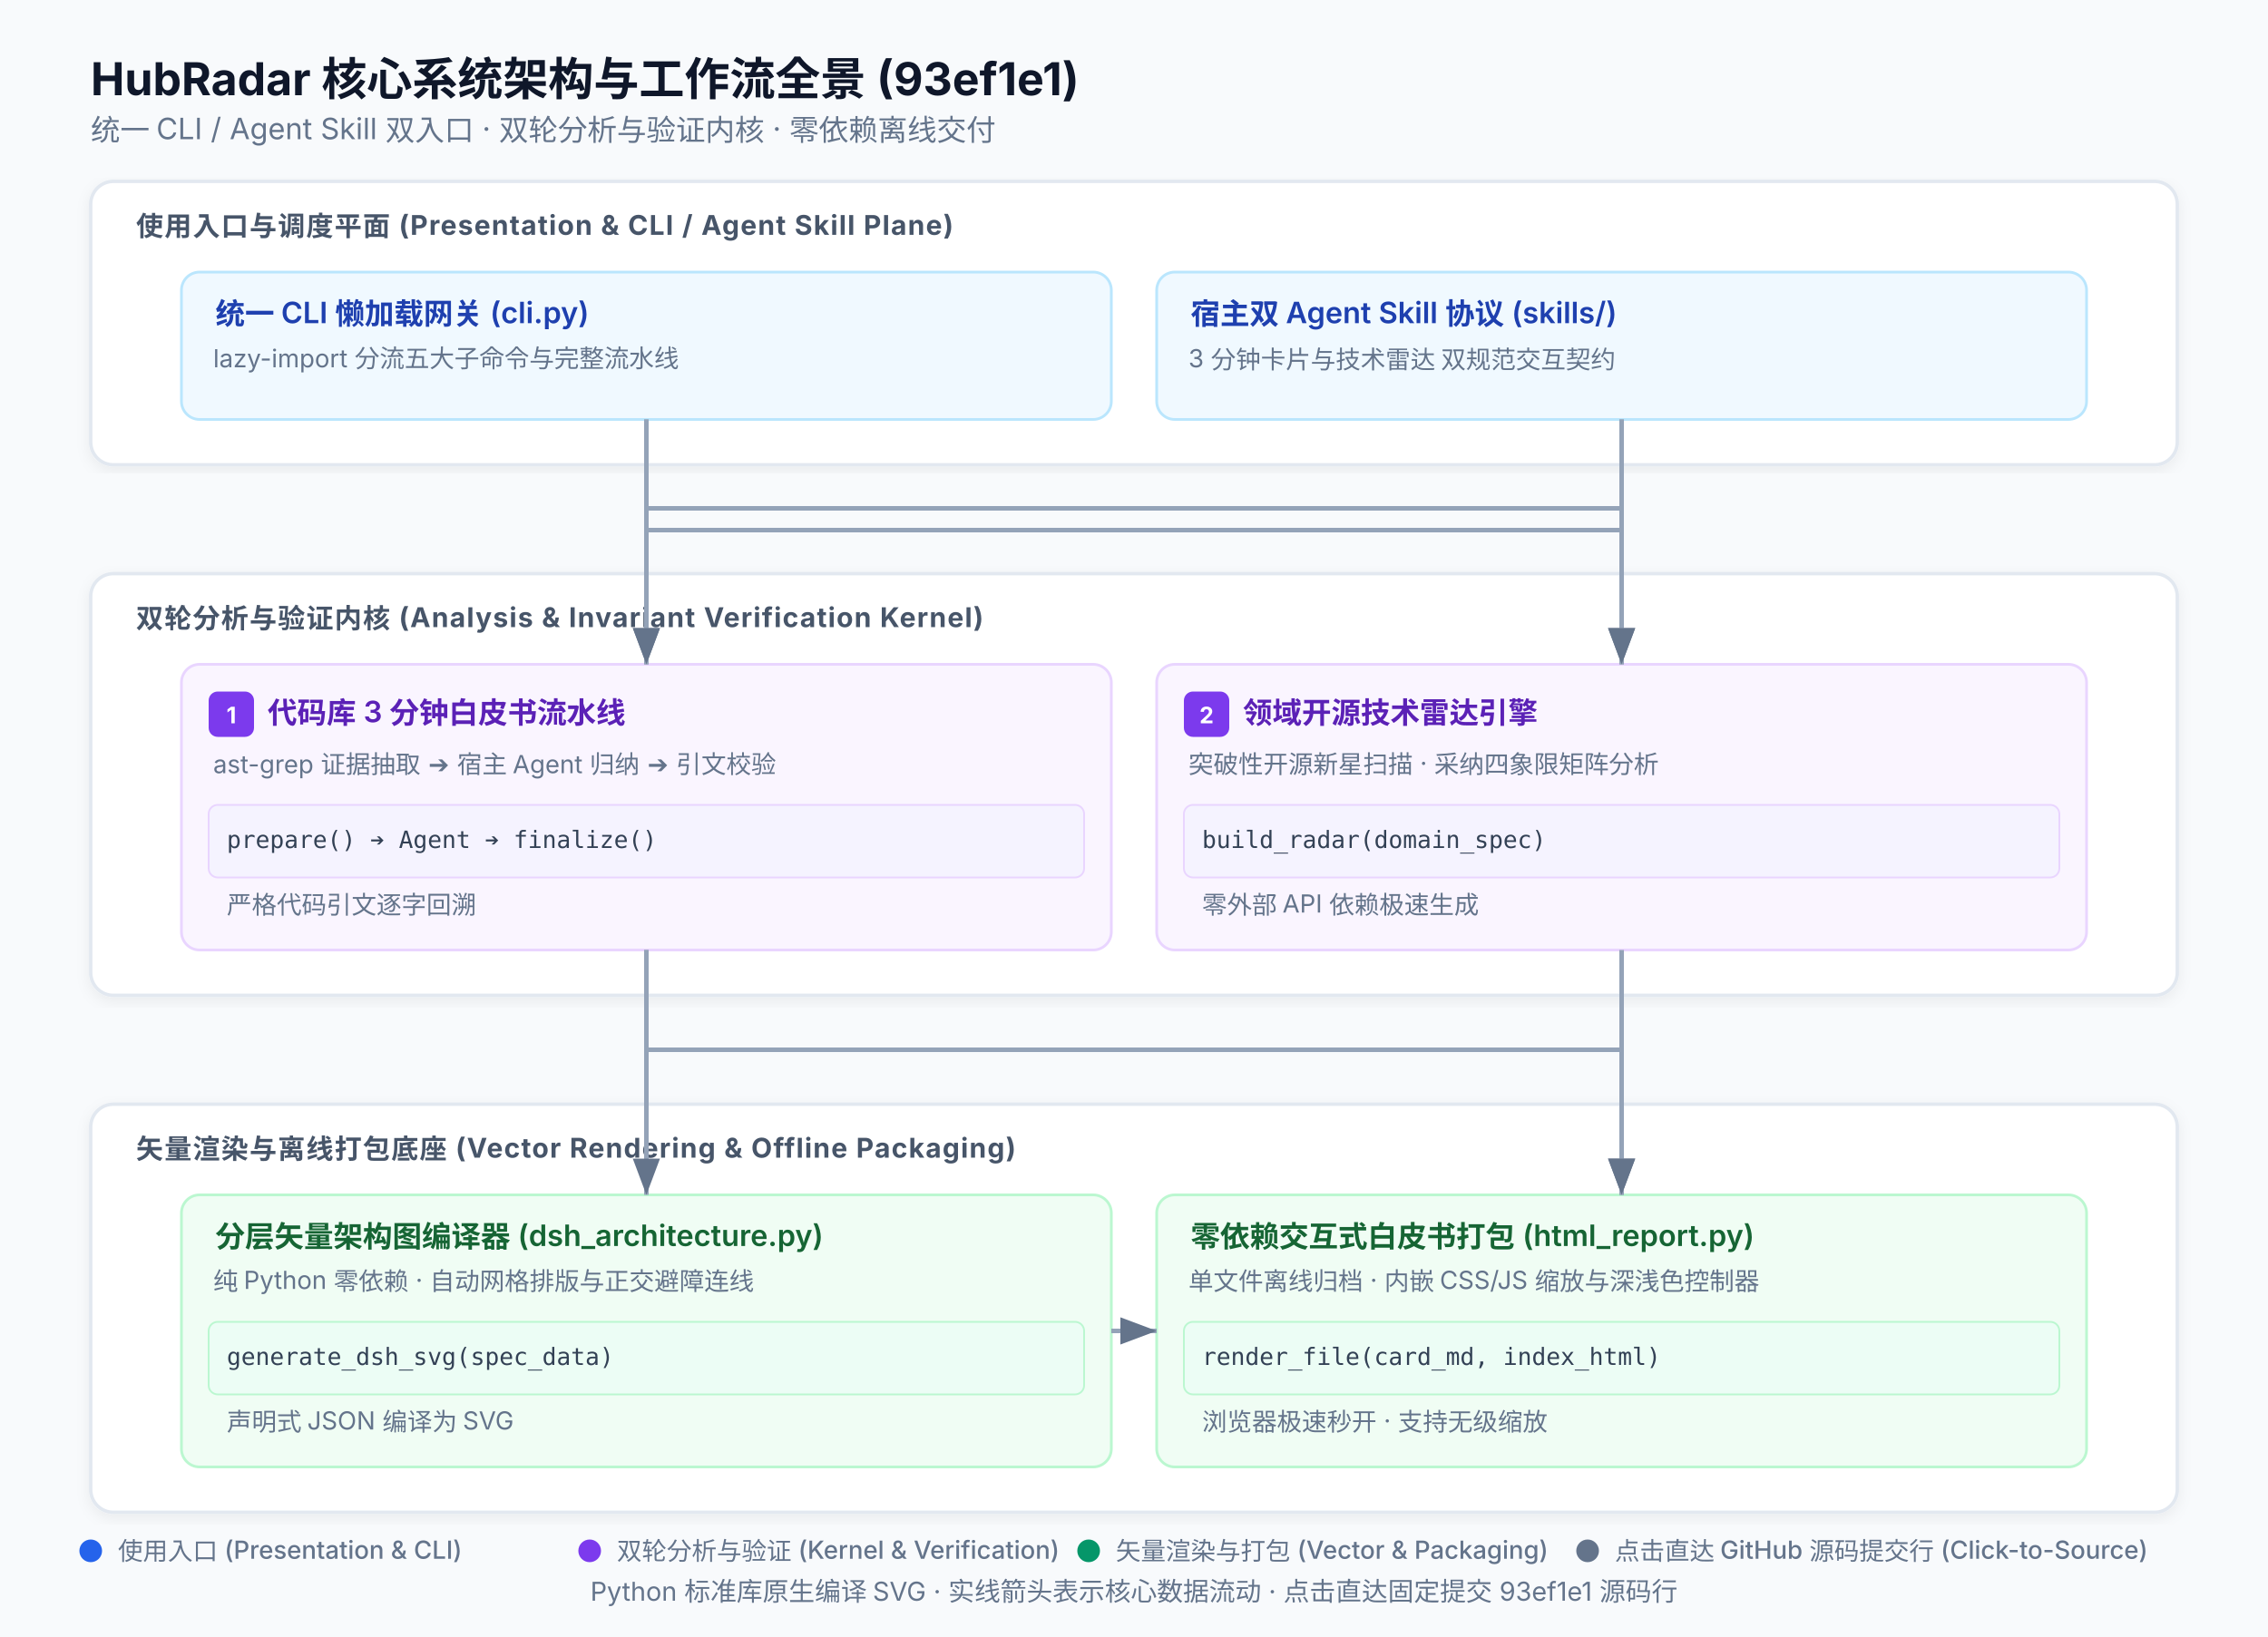
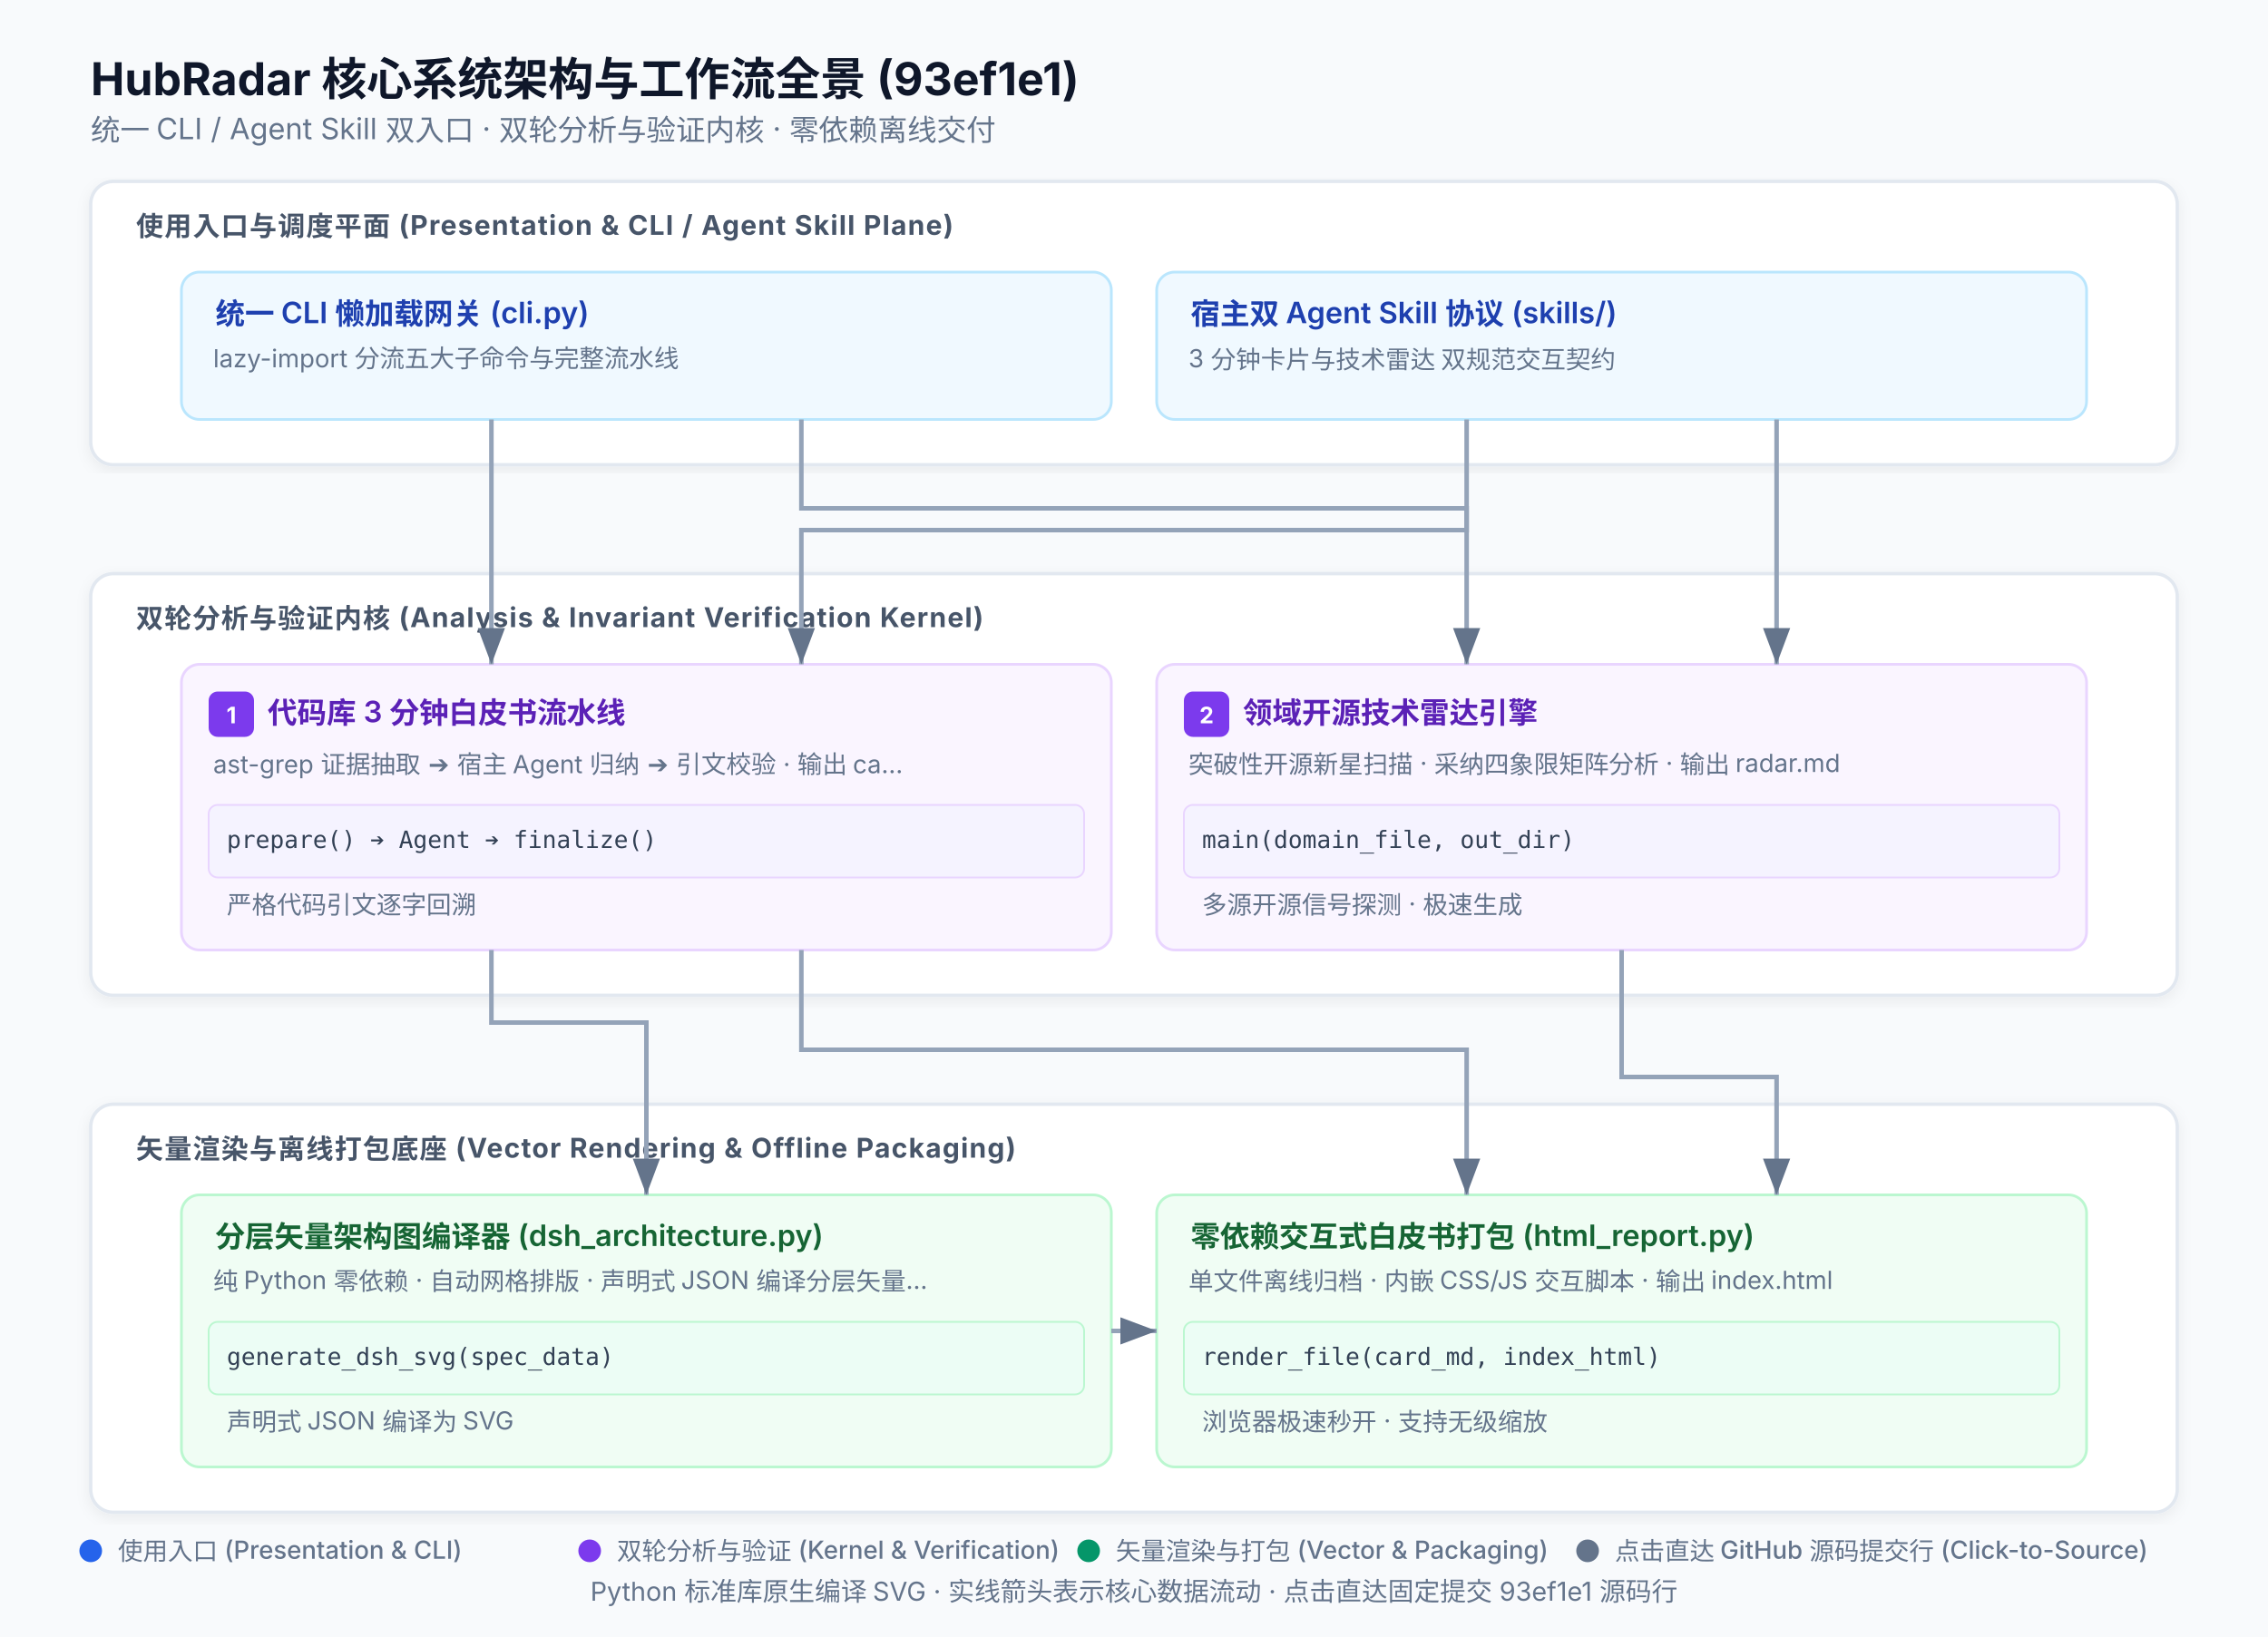
<svg xmlns="http://www.w3.org/2000/svg" viewBox="0 0 1000 722" width="1000" height="722" style="max-width:100%;height:auto;display:block;margin:0 auto;" role="img" aria-label="HubRadar 核心系统架构与工作流全景 (93ef1e1)">
  <defs>
    <marker id="arrow-blue-hubradar" markerWidth="8" markerHeight="6" refX="8" refY="3" orient="auto">
      <polygon points="0 0, 8 3, 0 6" fill="#2563eb" />
    </marker>
    <marker id="arrow-gray-hubradar" markerWidth="8" markerHeight="6" refX="8" refY="3" orient="auto">
      <polygon points="0 0, 8 3, 0 6" fill="#64748b" />
    </marker>
    <marker id="arrow-emerald-hubradar" markerWidth="8" markerHeight="6" refX="8" refY="3" orient="auto">
      <polygon points="0 0, 8 3, 0 6" fill="#059669" />
    </marker>
    <filter id="card-shadow-hubradar" x="-3%" y="-3%" width="106%" height="106%">
      <feDropShadow dx="0" dy="2" stdDeviation="3" flood-opacity="0.06" />
    </filter>
    <filter id="card-hover-shadow-hubradar" x="-5%" y="-5%" width="110%" height="110%">
      <feDropShadow dx="0" dy="4" stdDeviation="6" flood-opacity="0.12" />
    </filter>
  </defs>
  <style>
    text { font-family: -apple-system, BlinkMacSystemFont, "Segoe UI", "PingFang SC", "Hiragino Sans GB", sans-serif; }
    .canvas-bg { fill: var(--surface, #f8fafc); }
    .arch-title { font-size: 20px; font-weight: 700; fill: var(--text, #0f172a); }
    .arch-subtitle { font-size: 13px; font-weight: 400; fill: var(--muted, #64748b); }
    .layer-container { fill: var(--bg, #ffffff); stroke: var(--line, #e2e8f0); }
    .layer-title { font-size: 12px; font-weight: 700; fill: var(--muted, #475569); letter-spacing: 0.5px; text-transform: uppercase; }
    .card-title { font-size: 13px; font-weight: 600; }
    .card-desc { font-size: 11px; font-weight: 400; fill: #64748b; }
    .code-pill { font-size: 10.5px; font-family: ui-monospace, SFMono-Regular, Menlo, Monaco, monospace; fill: #334155; }
    .badge-text { font-size: 10px; font-weight: 700; fill: #ffffff; }
    .footer-note { font-size: 11.5px; font-weight: 400; fill: var(--muted, #64748b); }
    .legend-text { font-size: 11px; font-weight: 500; fill: var(--muted, #64748b); }
    a.card-anchor { text-decoration: none; cursor: pointer; }
    a.card-anchor:hover rect.card-rect { stroke-width: 2px; stroke: #2563eb; filter: url(#card-hover-shadow-hubradar); }
    a.card-anchor:hover text.card-title { fill: #2563eb; }
    :root[data-theme=dark] .canvas-bg { fill: #0f172a; }
    :root[data-theme=dark] .arch-title { fill: #f8fafc; }
    :root[data-theme=dark] .arch-subtitle { fill: #94a3b8; }
    :root[data-theme=dark] .layer-container { fill: #172236; stroke: #334155; }
    :root[data-theme=dark] .layer-title { fill: #94a3b8; }
    :root[data-theme=dark] .footer-note { fill: #94a3b8; }
    :root[data-theme=dark] .legend-text { fill: #94a3b8; }
    :root[data-theme=dark] .card-desc { fill: #94a3b8; }
    @media (prefers-color-scheme: dark) {
      .canvas-bg { fill: #0f172a; }
      .arch-title { fill: #f8fafc; }
      .arch-subtitle { fill: #94a3b8; }
      .layer-container { fill: #172236; stroke: #334155; }
      .layer-title { fill: #94a3b8; }
      .footer-note { fill: #94a3b8; }
      .legend-text { fill: #94a3b8; }
      .card-desc { fill: #94a3b8; }
    }
  </style>
  <rect width="1000" height="722" class="canvas-bg" data-graph-role="background" />
  <text x="40" y="42" class="arch-title">HubRadar 核心系统架构与工作流全景 (93ef1e1)</text>
  <text x="40" y="62" class="arch-subtitle">统一 CLI / Agent Skill 双入口 · 双轮分析与验证内核 · 零依赖离线交付</text>
  <rect x="40" y="80" width="920" height="125" rx="10" stroke-width="1.5" class="layer-container" filter="url(#card-shadow-hubradar)" data-graph-role="container" data-layer-id="presentation" />
  <text x="60" y="104" class="layer-title">使用入口与调度平面 (Presentation &amp; CLI / Agent Skill Plane)</text>
  <a class="card-anchor" href="https://github.com/Li-Sanze/hubradar/blob/93ef1e15c8e79c0a5a337e19624b002ef7906cbb/hubradar/cli.py#L44-L88" target="_blank" rel="noopener">
    <g transform="translate(80, 120)" data-card-id="cli">
      <rect width="410" height="65" rx="8" fill="#f0f9ff" stroke="#bae6fd" stroke-width="1.2" class="card-rect" />
      <text x="15" y="23" class="card-title" fill="#1e40af">统一 CLI 懒加载网关 (cli.py)</text>
      <text x="14" y="42" class="card-desc">lazy-import 分流五大子命令与完整流水线</text>
    </g>
  </a>
  <a class="card-anchor" href="https://github.com/Li-Sanze/hubradar/blob/93ef1e15c8e79c0a5a337e19624b002ef7906cbb/skills/hubradar/SKILL.md#L1-L35" target="_blank" rel="noopener">
    <g transform="translate(510, 120)" data-card-id="skills">
      <rect width="410" height="65" rx="8" fill="#f0f9ff" stroke="#bae6fd" stroke-width="1.2" class="card-rect" />
      <text x="15" y="23" class="card-title" fill="#1e40af">宿主双 Agent Skill 协议 (skills/)</text>
      <text x="14" y="42" class="card-desc">3 分钟卡片与技术雷达 双规范交互契约</text>
    </g>
  </a>
  <rect x="40" y="253" width="920" height="186" rx="10" stroke-width="1.5" class="layer-container" filter="url(#card-shadow-hubradar)" data-graph-role="container" data-layer-id="analysis" />
  <text x="60" y="277" class="layer-title">双轮分析与验证内核 (Analysis &amp; Invariant Verification Kernel)</text>
-   <a class="card-anchor" href="https://github.com/Li-Sanze/hubradar/blob/93ef1e15c8e79c0a5a337e19624b002ef7906cbb/hubradar/finalize.py#L53-L88" target="_blank" rel="noopener">
+   <a class="card-anchor" href="https://github.com/Li-Sanze/hubradar/blob/93ef1e15c8e79c0a5a337e19624b002ef7906cbb/hubradar/finalize.py#L53-L170" target="_blank" rel="noopener">
    <g transform="translate(80, 293)" data-card-id="distill">
      <rect width="410" height="126" rx="8" fill="#faf5ff" stroke="#e9d5ff" stroke-width="1.2" class="card-rect" />
      <rect x="12" y="12" width="20" height="20" rx="4" fill="#7c3aed" />
      <text x="22" y="26" text-anchor="middle" class="badge-text">1</text>
      <text x="38" y="26" class="card-title" fill="#5b21b6">代码库 3 分钟白皮书流水线</text>
-       <text x="14" y="48" class="card-desc">ast-grep 证据抽取 ➔ 宿主 Agent 归纳 ➔ 引文校验</text>
+       <text x="14" y="48" class="card-desc">ast-grep 证据抽取 ➔ 宿主 Agent 归纳 ➔ 引文校验 · 输出 ca…</text>
      <rect x="12" y="62" width="386" height="32" rx="4" fill="#f5f3ff" stroke="#e9d5ff" stroke-width="0.8" />
      <text x="20" y="81" class="code-pill">prepare() ➔ Agent ➔ finalize()</text>
      <text x="20" y="110" class="card-desc" fill="#5b21b6">严格代码引文逐字回溯</text>
    </g>
  </a>
-   <a class="card-anchor" href="https://github.com/Li-Sanze/hubradar/blob/93ef1e15c8e79c0a5a337e19624b002ef7906cbb/hubradar/radar.py#L15-L60" target="_blank" rel="noopener">
+   <a class="card-anchor" href="https://github.com/Li-Sanze/hubradar/blob/93ef1e15c8e79c0a5a337e19624b002ef7906cbb/hubradar/radar.py#L70-L115" target="_blank" rel="noopener">
    <g transform="translate(510, 293)" data-card-id="radar">
      <rect width="410" height="126" rx="8" fill="#faf5ff" stroke="#e9d5ff" stroke-width="1.2" class="card-rect" />
      <rect x="12" y="12" width="20" height="20" rx="4" fill="#7c3aed" />
      <text x="22" y="26" text-anchor="middle" class="badge-text">2</text>
      <text x="38" y="26" class="card-title" fill="#5b21b6">领域开源技术雷达引擎</text>
-       <text x="14" y="48" class="card-desc">突破性开源新星扫描 · 采纳四象限矩阵分析</text>
+       <text x="14" y="48" class="card-desc">突破性开源新星扫描 · 采纳四象限矩阵分析 · 输出 radar.md</text>
      <rect x="12" y="62" width="386" height="32" rx="4" fill="#f5f3ff" stroke="#e9d5ff" stroke-width="0.8" />
-       <text x="20" y="81" class="code-pill">build_radar(domain_spec)</text>
-       <text x="20" y="110" class="card-desc" fill="#5b21b6">零外部 API 依赖极速生成</text>
+       <text x="20" y="81" class="code-pill">main(domain_file, out_dir)</text>
+       <text x="20" y="110" class="card-desc" fill="#5b21b6">多源开源信号探测 · 极速生成</text>
    </g>
  </a>
  <rect x="40" y="487" width="920" height="180" rx="10" stroke-width="1.5" class="layer-container" filter="url(#card-shadow-hubradar)" data-graph-role="container" data-layer-id="output" />
  <text x="60" y="511" class="layer-title">矢量渲染与离线打包底座 (Vector Rendering &amp; Offline Packaging)</text>
  <a class="card-anchor" href="https://github.com/Li-Sanze/hubradar/blob/93ef1e15c8e79c0a5a337e19624b002ef7906cbb/hubradar/dsh_architecture.py#L78-L150" target="_blank" rel="noopener">
    <g transform="translate(80, 527)" data-card-id="svg">
      <rect width="410" height="120" rx="8" fill="#f0fdf4" stroke="#bbf7d0" stroke-width="1.2" class="card-rect" />
      <text x="15" y="23" class="card-title" fill="#166534">分层矢量架构图编译器 (dsh_architecture.py)</text>
-       <text x="14" y="42" class="card-desc">纯 Python 零依赖 · 自动网格排版与正交避障连线</text>
+       <text x="14" y="42" class="card-desc">纯 Python 零依赖 · 自动网格排版 · 声明式 JSON 编译分层矢量…</text>
      <rect x="12" y="56" width="386" height="32" rx="4" fill="#ecfdf5" stroke="#bbf7d0" stroke-width="0.8" />
      <text x="20" y="75" class="code-pill">generate_dsh_svg(spec_data)</text>
      <text x="20" y="104" class="card-desc" fill="#166534">声明式 JSON 编译为 SVG</text>
    </g>
  </a>
-   <a class="card-anchor" href="https://github.com/Li-Sanze/hubradar/blob/93ef1e15c8e79c0a5a337e19624b002ef7906cbb/hubradar/html_report.py#L145-L185" target="_blank" rel="noopener">
+   <a class="card-anchor" href="https://github.com/Li-Sanze/hubradar/blob/93ef1e15c8e79c0a5a337e19624b002ef7906cbb/hubradar/html_report.py#L145-L154" target="_blank" rel="noopener">
    <g transform="translate(510, 527)" data-card-id="html">
      <rect width="410" height="120" rx="8" fill="#f0fdf4" stroke="#bbf7d0" stroke-width="1.2" class="card-rect" />
      <text x="15" y="23" class="card-title" fill="#166534">零依赖交互式白皮书打包 (html_report.py)</text>
-       <text x="14" y="42" class="card-desc">单文件离线归档 · 内嵌 CSS/JS 缩放与深浅色控制器</text>
+       <text x="14" y="42" class="card-desc">单文件离线归档 · 内嵌 CSS/JS 交互脚本 · 输出 index.html</text>
      <rect x="12" y="56" width="386" height="32" rx="4" fill="#ecfdf5" stroke="#bbf7d0" stroke-width="0.8" />
      <text x="20" y="75" class="code-pill">render_file(card_md, index_html)</text>
      <text x="20" y="104" class="card-desc" fill="#166534">浏览器极速秒开 · 支持无级缩放</text>
    </g>
  </a>
-   <polyline points="285,185 285,214.6 285,214.6 285,293" fill="none" stroke="#94a3b8" stroke-width="2" marker-end="url(#arrow-gray-hubradar)" data-edge-from="cli" data-edge-to="distill" />
-   <polyline points="285,185 285,224.2 715,224.2 715,293" fill="none" stroke="#94a3b8" stroke-width="2" marker-end="url(#arrow-gray-hubradar)" data-edge-from="cli" data-edge-to="radar" />
-   <polyline points="715,185 715,233.8 285,233.8 285,293" fill="none" stroke="#94a3b8" stroke-width="2" marker-end="url(#arrow-gray-hubradar)" data-edge-from="skills" data-edge-to="distill" />
-   <polyline points="715,185 715,243.4 715,243.4 715,293" fill="none" stroke="#94a3b8" stroke-width="2" marker-end="url(#arrow-gray-hubradar)" data-edge-from="skills" data-edge-to="radar" />
-   <polyline points="285,419 285,451 285,451 285,527" fill="none" stroke="#94a3b8" stroke-width="2" marker-end="url(#arrow-gray-hubradar)" data-edge-from="distill" data-edge-to="svg" />
-   <polyline points="285,419 285,463 715,463 715,527" fill="none" stroke="#94a3b8" stroke-width="2" marker-end="url(#arrow-gray-hubradar)" data-edge-from="distill" data-edge-to="html" />
-   <polyline points="715,419 715,475 715,475 715,527" fill="none" stroke="#94a3b8" stroke-width="2" marker-end="url(#arrow-gray-hubradar)" data-edge-from="radar" data-edge-to="html" />
+   <polyline points="216.667,185 216.667,214.6 216.667,214.6 216.667,293" fill="none" stroke="#94a3b8" stroke-width="2" marker-end="url(#arrow-gray-hubradar)" data-edge-from="cli" data-edge-to="distill" />
+   <polyline points="353.333,185 353.333,224.2 646.667,224.2 646.667,293" fill="none" stroke="#94a3b8" stroke-width="2" marker-end="url(#arrow-gray-hubradar)" data-edge-from="cli" data-edge-to="radar" />
+   <polyline points="646.667,185 646.667,233.8 353.333,233.8 353.333,293" fill="none" stroke="#94a3b8" stroke-width="2" marker-end="url(#arrow-gray-hubradar)" data-edge-from="skills" data-edge-to="distill" />
+   <polyline points="783.333,185 783.333,243.4 783.333,243.4 783.333,293" fill="none" stroke="#94a3b8" stroke-width="2" marker-end="url(#arrow-gray-hubradar)" data-edge-from="skills" data-edge-to="radar" />
+   <polyline points="216.667,419 216.667,451 285,451 285,527" fill="none" stroke="#94a3b8" stroke-width="2" marker-end="url(#arrow-gray-hubradar)" data-edge-from="distill" data-edge-to="svg" />
+   <polyline points="353.333,419 353.333,463 646.667,463 646.667,527" fill="none" stroke="#94a3b8" stroke-width="2" marker-end="url(#arrow-gray-hubradar)" data-edge-from="distill" data-edge-to="html" />
+   <polyline points="715,419 715,475 783.333,475 783.333,527" fill="none" stroke="#94a3b8" stroke-width="2" marker-end="url(#arrow-gray-hubradar)" data-edge-from="radar" data-edge-to="html" />
  <polyline points="490,587 500,587 500,587 510,587" fill="none" stroke="#94a3b8" stroke-width="2" marker-end="url(#arrow-gray-hubradar)" data-edge-from="svg" data-edge-to="html" />
  <circle cx="40" cy="684" r="5" fill="#2563eb" />
  <text x="52" y="688" class="legend-text">使用入口 (Presentation &amp; CLI)</text>
  <circle cx="260" cy="684" r="5" fill="#7c3aed" />
  <text x="272" y="688" class="legend-text">双轮分析与验证 (Kernel &amp; Verification)</text>
  <circle cx="480" cy="684" r="5" fill="#059669" />
  <text x="492" y="688" class="legend-text">矢量渲染与打包 (Vector &amp; Packaging)</text>
  <circle cx="700" cy="684" r="5" fill="#64748b" />
  <text x="712" y="688" class="legend-text">点击直达 GitHub 源码提交行 (Click-to-Source)</text>
  <text x="500" y="706" text-anchor="middle" class="footer-note">Python 标准库原生编译 SVG · 实线箭头表示核心数据流动 · 点击直达固定提交 93ef1e1 源码行</text>
</svg>
